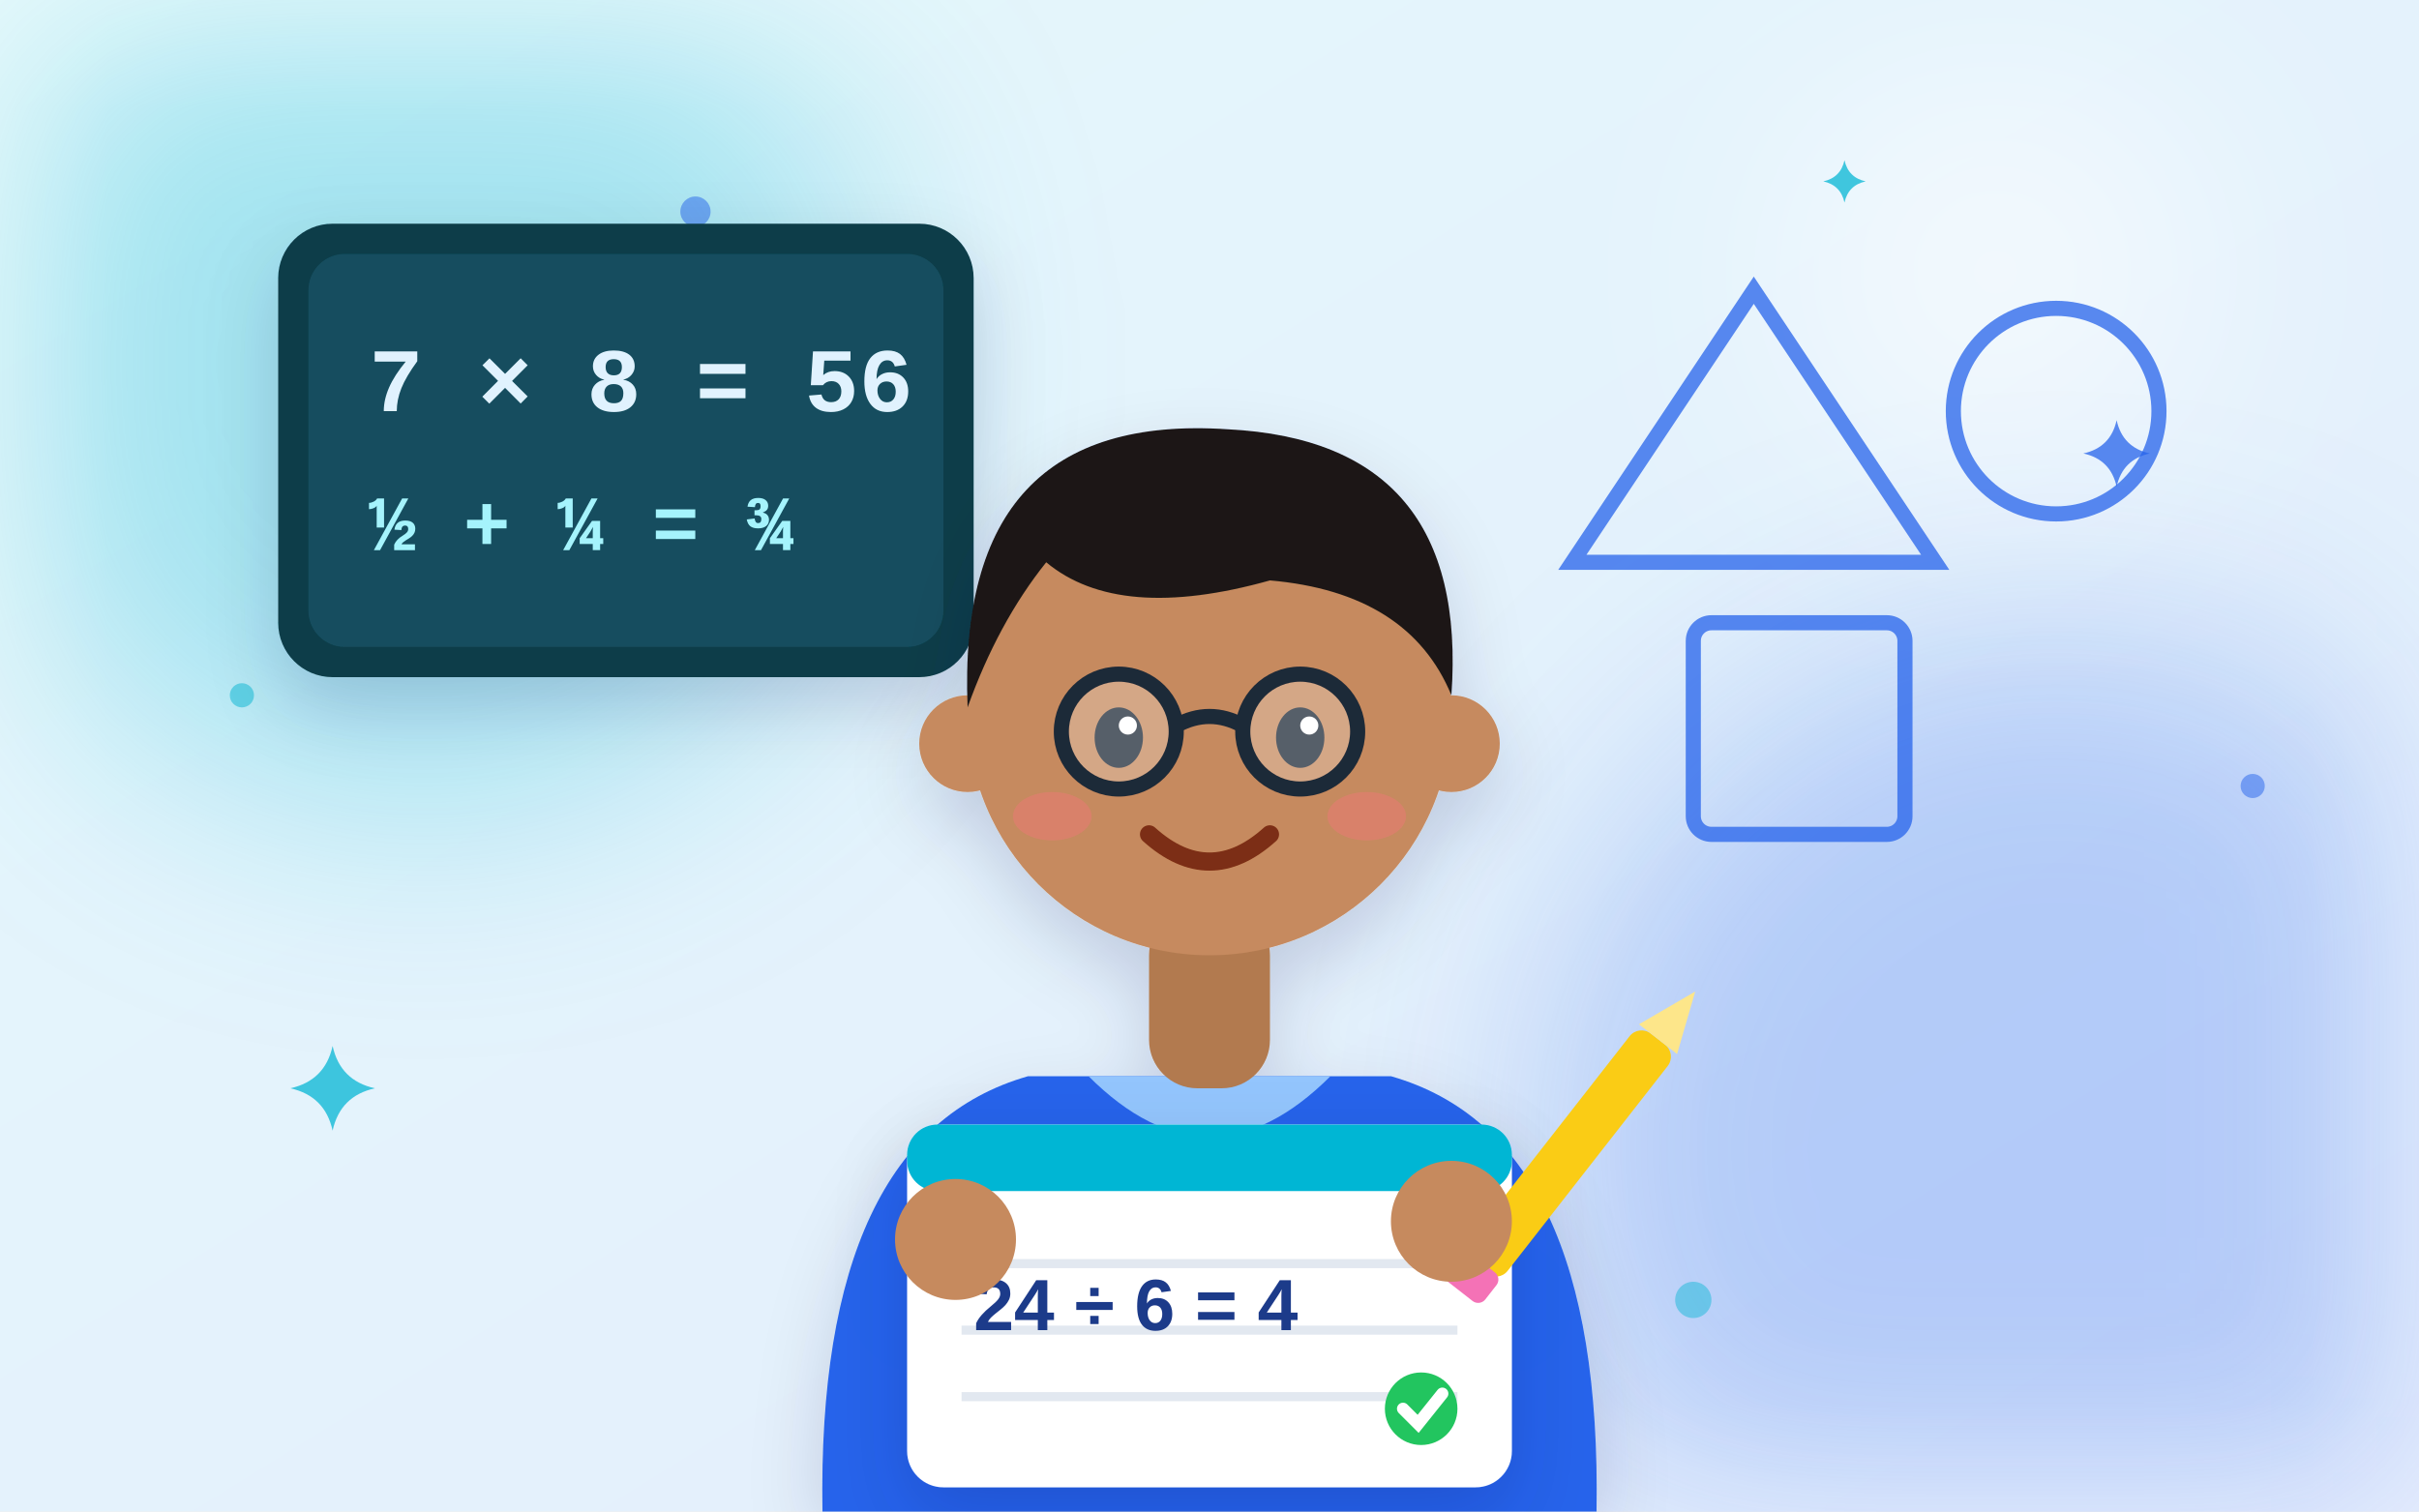
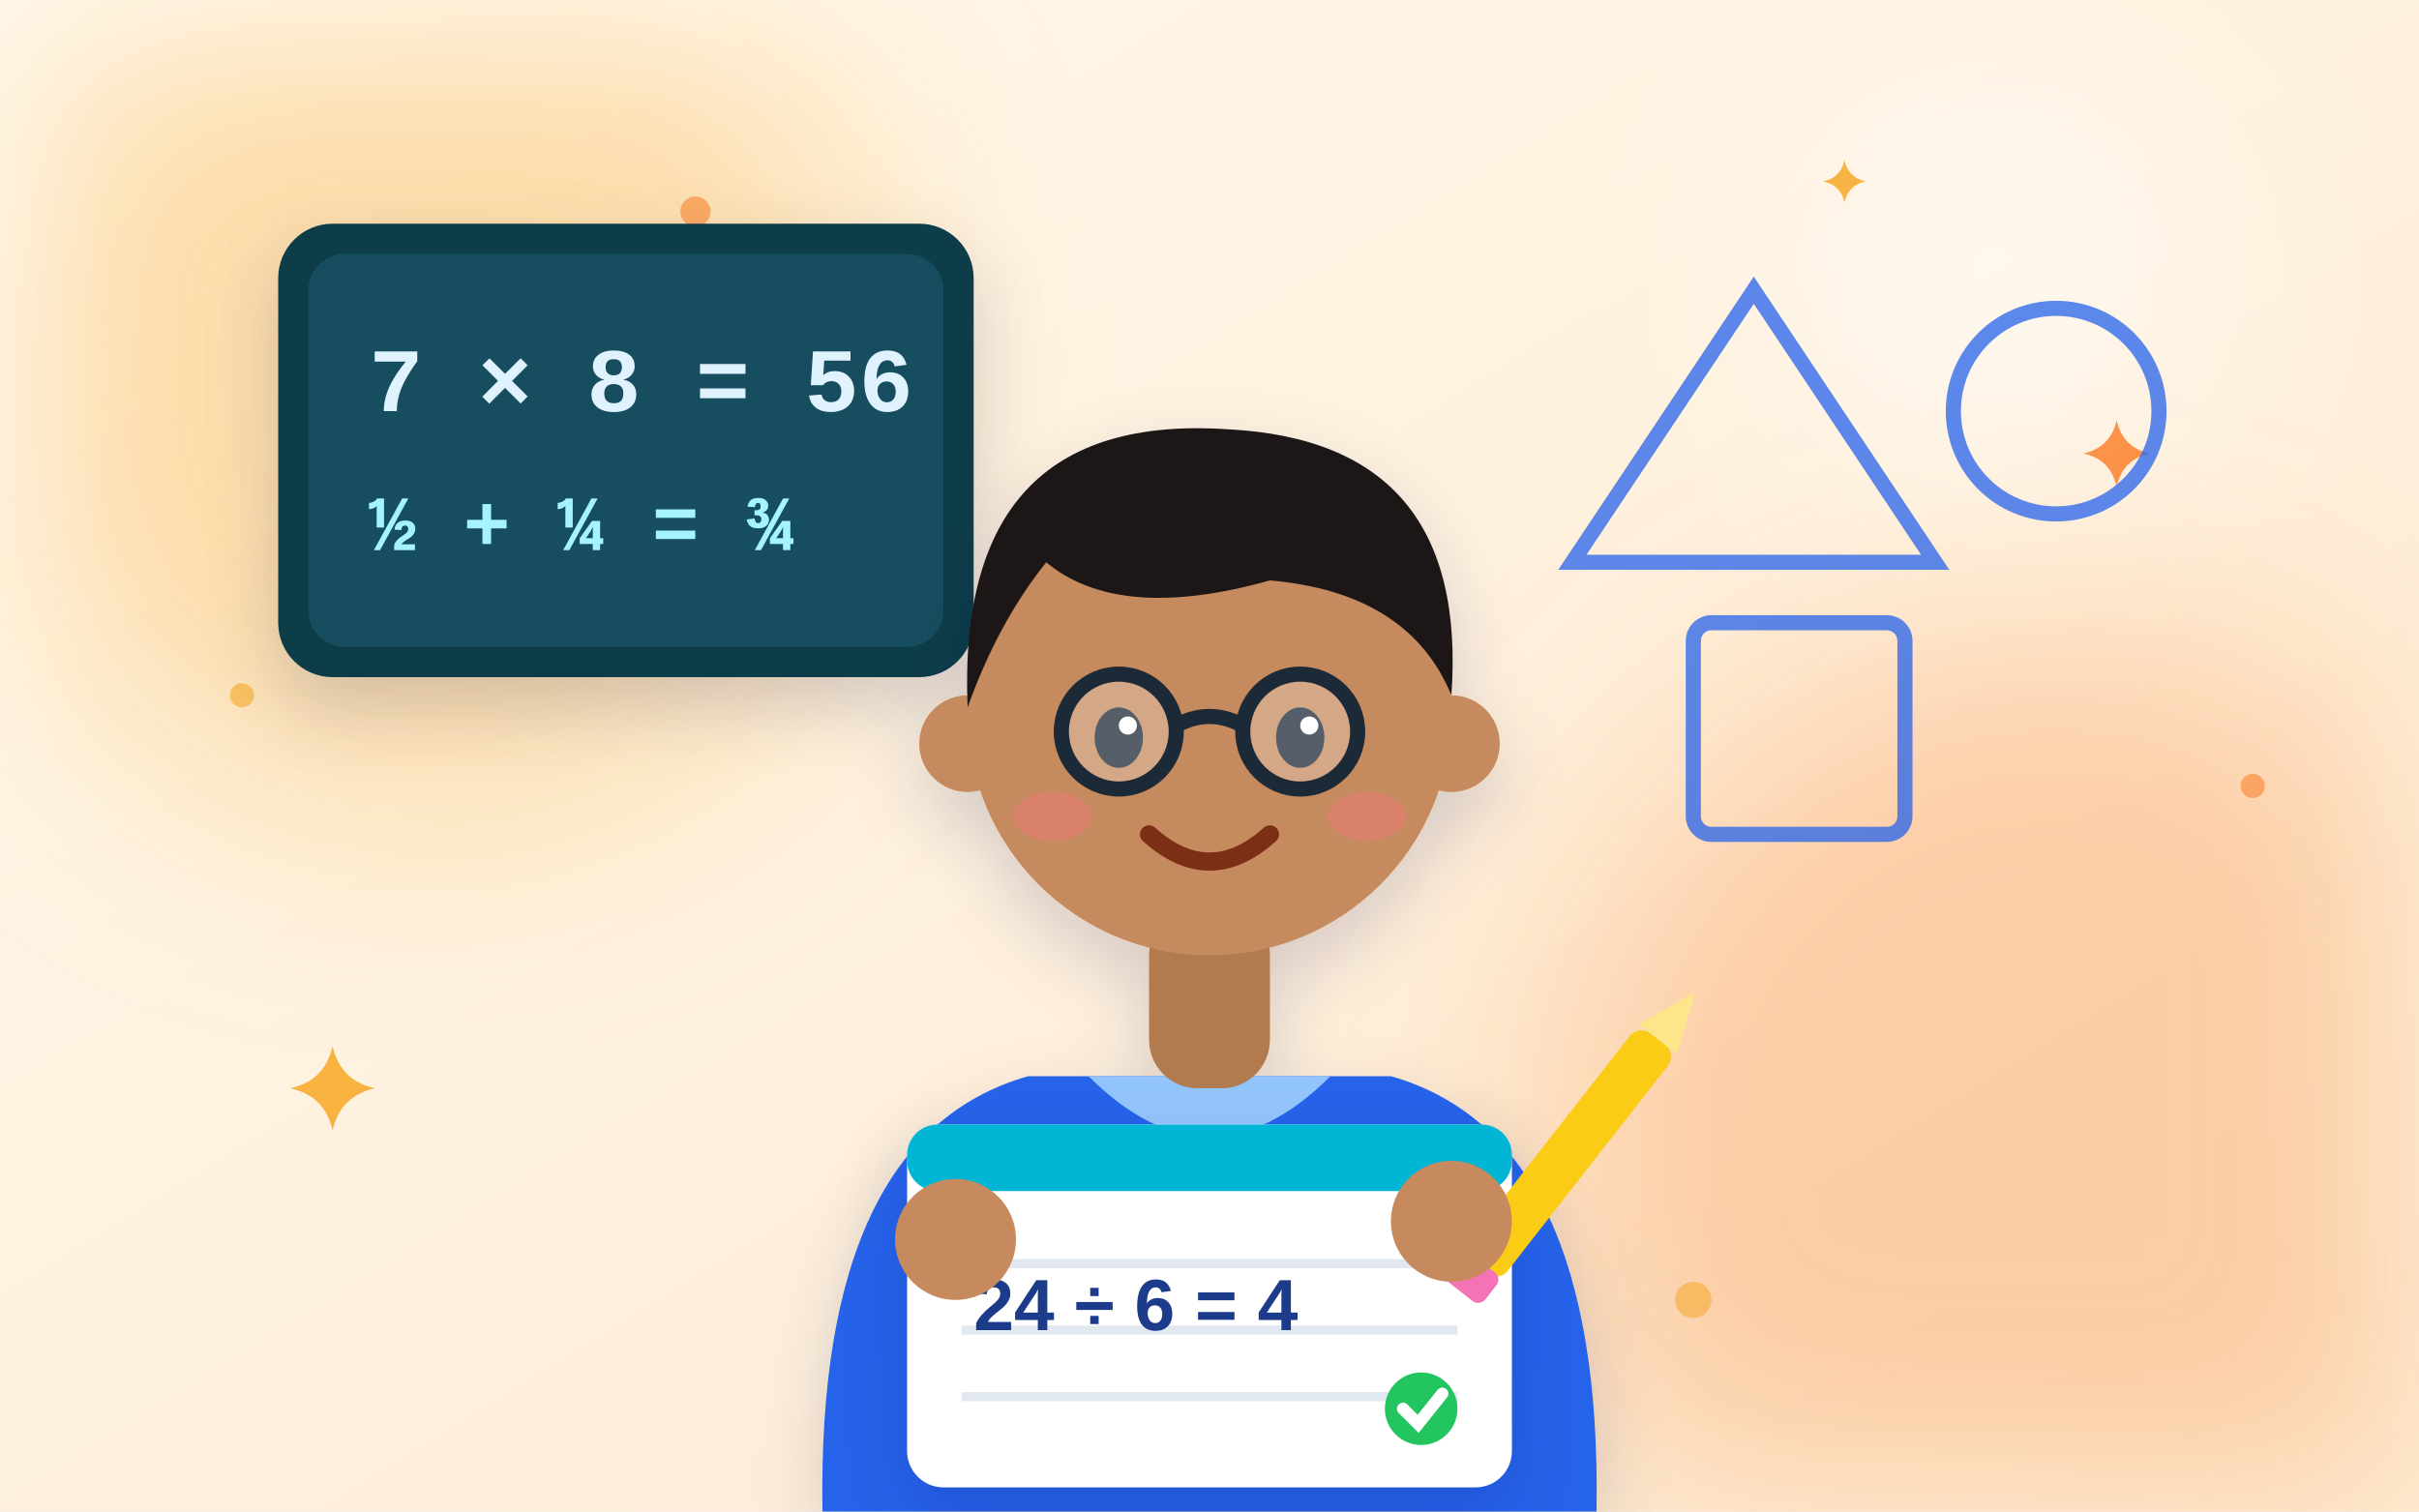
<svg xmlns="http://www.w3.org/2000/svg" viewBox="0 0 800 500" role="img" aria-label="A child with glasses solving maths problems in a notebook, with a chalkboard of sums behind">
  <defs>
    <linearGradient id="bg" x1="0" y1="0" x2="1" y2="1">
-       <stop offset="0" stop-color="#e4f8fb" />
-       <stop offset="1" stop-color="#e4ecfd" />
+       <stop offset="0" stop-color="#fff8ec" />
+       <stop offset="1" stop-color="#fde9cf" />
    </linearGradient>
    <filter id="soft" x="-50%" y="-50%" width="200%" height="200%">
      <feGaussianBlur stdDeviation="38" />
    </filter>
    <filter id="shadow" x="-20%" y="-20%" width="140%" height="160%">
      <feDropShadow dx="0" dy="10" stdDeviation="12" flood-color="#1e1b4b" flood-opacity="0.16" />
    </filter>
  </defs>
  <rect width="800" height="500" fill="url(#bg)" />
-   <circle cx="140" cy="120" r="150" fill="#06b6d4" opacity="0.28" filter="url(#soft)" />
-   <circle cx="680" cy="380" r="170" fill="#2563eb" opacity="0.26" filter="url(#soft)" />
+   <circle cx="140" cy="120" r="150" fill="#f59e0b" opacity="0.28" filter="url(#soft)" />
+   <circle cx="680" cy="380" r="170" fill="#f97316" opacity="0.26" filter="url(#soft)" />
  <circle cx="660" cy="90" r="70" fill="#ffffff" opacity="0.55" filter="url(#soft)" />
-   <path d="M110 346 Q112.52 357.48 124 360 Q112.52 362.52 110 374 Q107.48 362.52 96 360 Q107.48 357.48 110 346Z" fill="#06b6d4" opacity="0.75" />
-   <path d="M700 139 Q701.98 148.02 711 150 Q701.98 151.98 700 161 Q698.02 151.98 689 150 Q698.02 148.02 700 139Z" fill="#2563eb" opacity="0.75" />
-   <path d="M610 53 Q611.26 58.74 617 60 Q611.26 61.26 610 67 Q608.74 61.26 603 60 Q608.74 58.74 610 53Z" fill="#06b6d4" opacity="0.75" />
-   <circle cx="230" cy="70" r="5" fill="#2563eb" opacity="0.5" />
-   <circle cx="560" cy="430" r="6" fill="#06b6d4" opacity="0.45" />
-   <circle cx="80" cy="230" r="4" fill="#06b6d4" opacity="0.5" />
-   <circle cx="745" cy="260" r="4" fill="#2563eb" opacity="0.5" />
+   <path d="M110 346 Q112.52 357.48 124 360 Q112.52 362.52 110 374 Q107.48 362.52 96 360 Q107.48 357.48 110 346Z" fill="#f59e0b" opacity="0.75" />
+   <path d="M700 139 Q701.98 148.02 711 150 Q701.98 151.98 700 161 Q698.02 151.98 689 150 Q698.02 148.02 700 139Z" fill="#f97316" opacity="0.75" />
+   <path d="M610 53 Q611.26 58.74 617 60 Q611.26 61.26 610 67 Q608.74 61.26 603 60 Q608.74 58.74 610 53Z" fill="#f59e0b" opacity="0.75" />
+   <circle cx="230" cy="70" r="5" fill="#f97316" opacity="0.5" />
+   <circle cx="560" cy="430" r="6" fill="#f59e0b" opacity="0.45" />
+   <circle cx="80" cy="230" r="4" fill="#f59e0b" opacity="0.5" />
+   <circle cx="745" cy="260" r="4" fill="#f97316" opacity="0.5" />
  <g transform="translate(92 74)" filter="url(#shadow)">
    <rect width="230" height="150" rx="18" fill="#0f3d4a" />
    <rect x="10" y="10" width="210" height="130" rx="12" fill="#134e5e" />
    <text x="30" y="62" font-family="Courier New, monospace" font-weight="700" font-size="30" fill="#e0f2fe">7 × 8 = 56</text>
    <text x="30" y="108" font-family="Courier New, monospace" font-weight="700" font-size="26" fill="#a5f3fc">½ + ¼ = ¾</text>
  </g>
  <g transform="translate(520 96)" fill="none" stroke="#2563eb" stroke-width="5" opacity="0.75">
    <path d="M0 90 L60 0 L120 90Z" />
    <circle cx="160" cy="40" r="34" />
    <rect x="40" y="110" width="70" height="70" rx="6" />
  </g>
  <g filter="url(#shadow)">
    <path d="M272 500 Q270 376 340 356 L460 356 Q530 376 528 500Z" fill="#2563eb" />
    <path d="M360 356 Q400 396 440 356" fill="#93c5fd" />
    <rect x="380" y="300" width="40" height="60" rx="16" fill="#b27a50" />
    <circle cx="320" cy="246" r="16" fill="#c68a5e" />
    <circle cx="480" cy="246" r="16" fill="#c68a5e" />
    <circle cx="400" cy="236" r="80" fill="#c68a5e" />
    <path d="M320 234 Q316 136 406 142 Q486 146 480 230 Q466 196 420 192 Q370 206 346 186 Q330 206 320 234Z" fill="#1c1917" />
    <ellipse cx="370" cy="244" rx="8" ry="10" fill="#1f2937" />
    <ellipse cx="430" cy="244" rx="8" ry="10" fill="#1f2937" />
    <circle cx="373" cy="240" r="3" fill="#ffffff" />
    <circle cx="433" cy="240" r="3" fill="#ffffff" />
    <g stroke="#1f2937" stroke-width="5" fill="#ffffff" fill-opacity="0.25">
      <circle cx="370" cy="242" r="19" />
      <circle cx="430" cy="242" r="19" />
      <path d="M389 240 Q400 234 411 240" fill="none" />
    </g>
    <ellipse cx="348" cy="270" rx="13" ry="8" fill="#fb7185" opacity="0.35" />
    <ellipse cx="452" cy="270" rx="13" ry="8" fill="#fb7185" opacity="0.35" />
    <path d="M380 276 Q400 294 420 276" stroke="#7c2d12" stroke-width="6" fill="none" stroke-linecap="round" />
  </g>
  <path d="M300 430 Q300 447 340 404" stroke="#2563eb" stroke-width="38" stroke-linecap="round" fill="none" />
  <path d="M500 430 Q505 447 470 404" stroke="#2563eb" stroke-width="38" stroke-linecap="round" fill="none" />
  <g filter="url(#shadow)">
    <rect x="300" y="372" width="200" height="120" rx="12" fill="#ffffff" />
    <rect x="300" y="372" width="200" height="22" rx="10" fill="#06b6d4" />
    <path d="M318 418 L482 418" stroke="#e2e8f0" stroke-width="3" />
    <path d="M318 440 L482 440" stroke="#e2e8f0" stroke-width="3" />
    <path d="M318 462 L482 462" stroke="#e2e8f0" stroke-width="3" />
    <text x="322" y="440" font-family="Comic Sans MS, Arial, sans-serif" font-weight="700" font-size="24" fill="#1e3a8a">24 ÷ 6 = 4</text>
    <circle cx="470" cy="466" r="12" fill="#22c55e" />
    <path d="M464 466 L469 471 L477 461" stroke="#ffffff" stroke-width="4" fill="none" stroke-linecap="round" />
  </g>
  <circle cx="316" cy="410" r="20" fill="#c68a5e" />
  <g transform="rotate(-52 520 380)">
    <rect x="470" y="372" width="96" height="16" rx="5" fill="#facc15" />
    <path d="M566 372 L586 380 L566 388Z" fill="#fde68a" />
    <rect x="460" y="372" width="12" height="16" rx="3" fill="#f472b6" />
  </g>
  <circle cx="480" cy="404" r="20" fill="#c68a5e" />
</svg>
